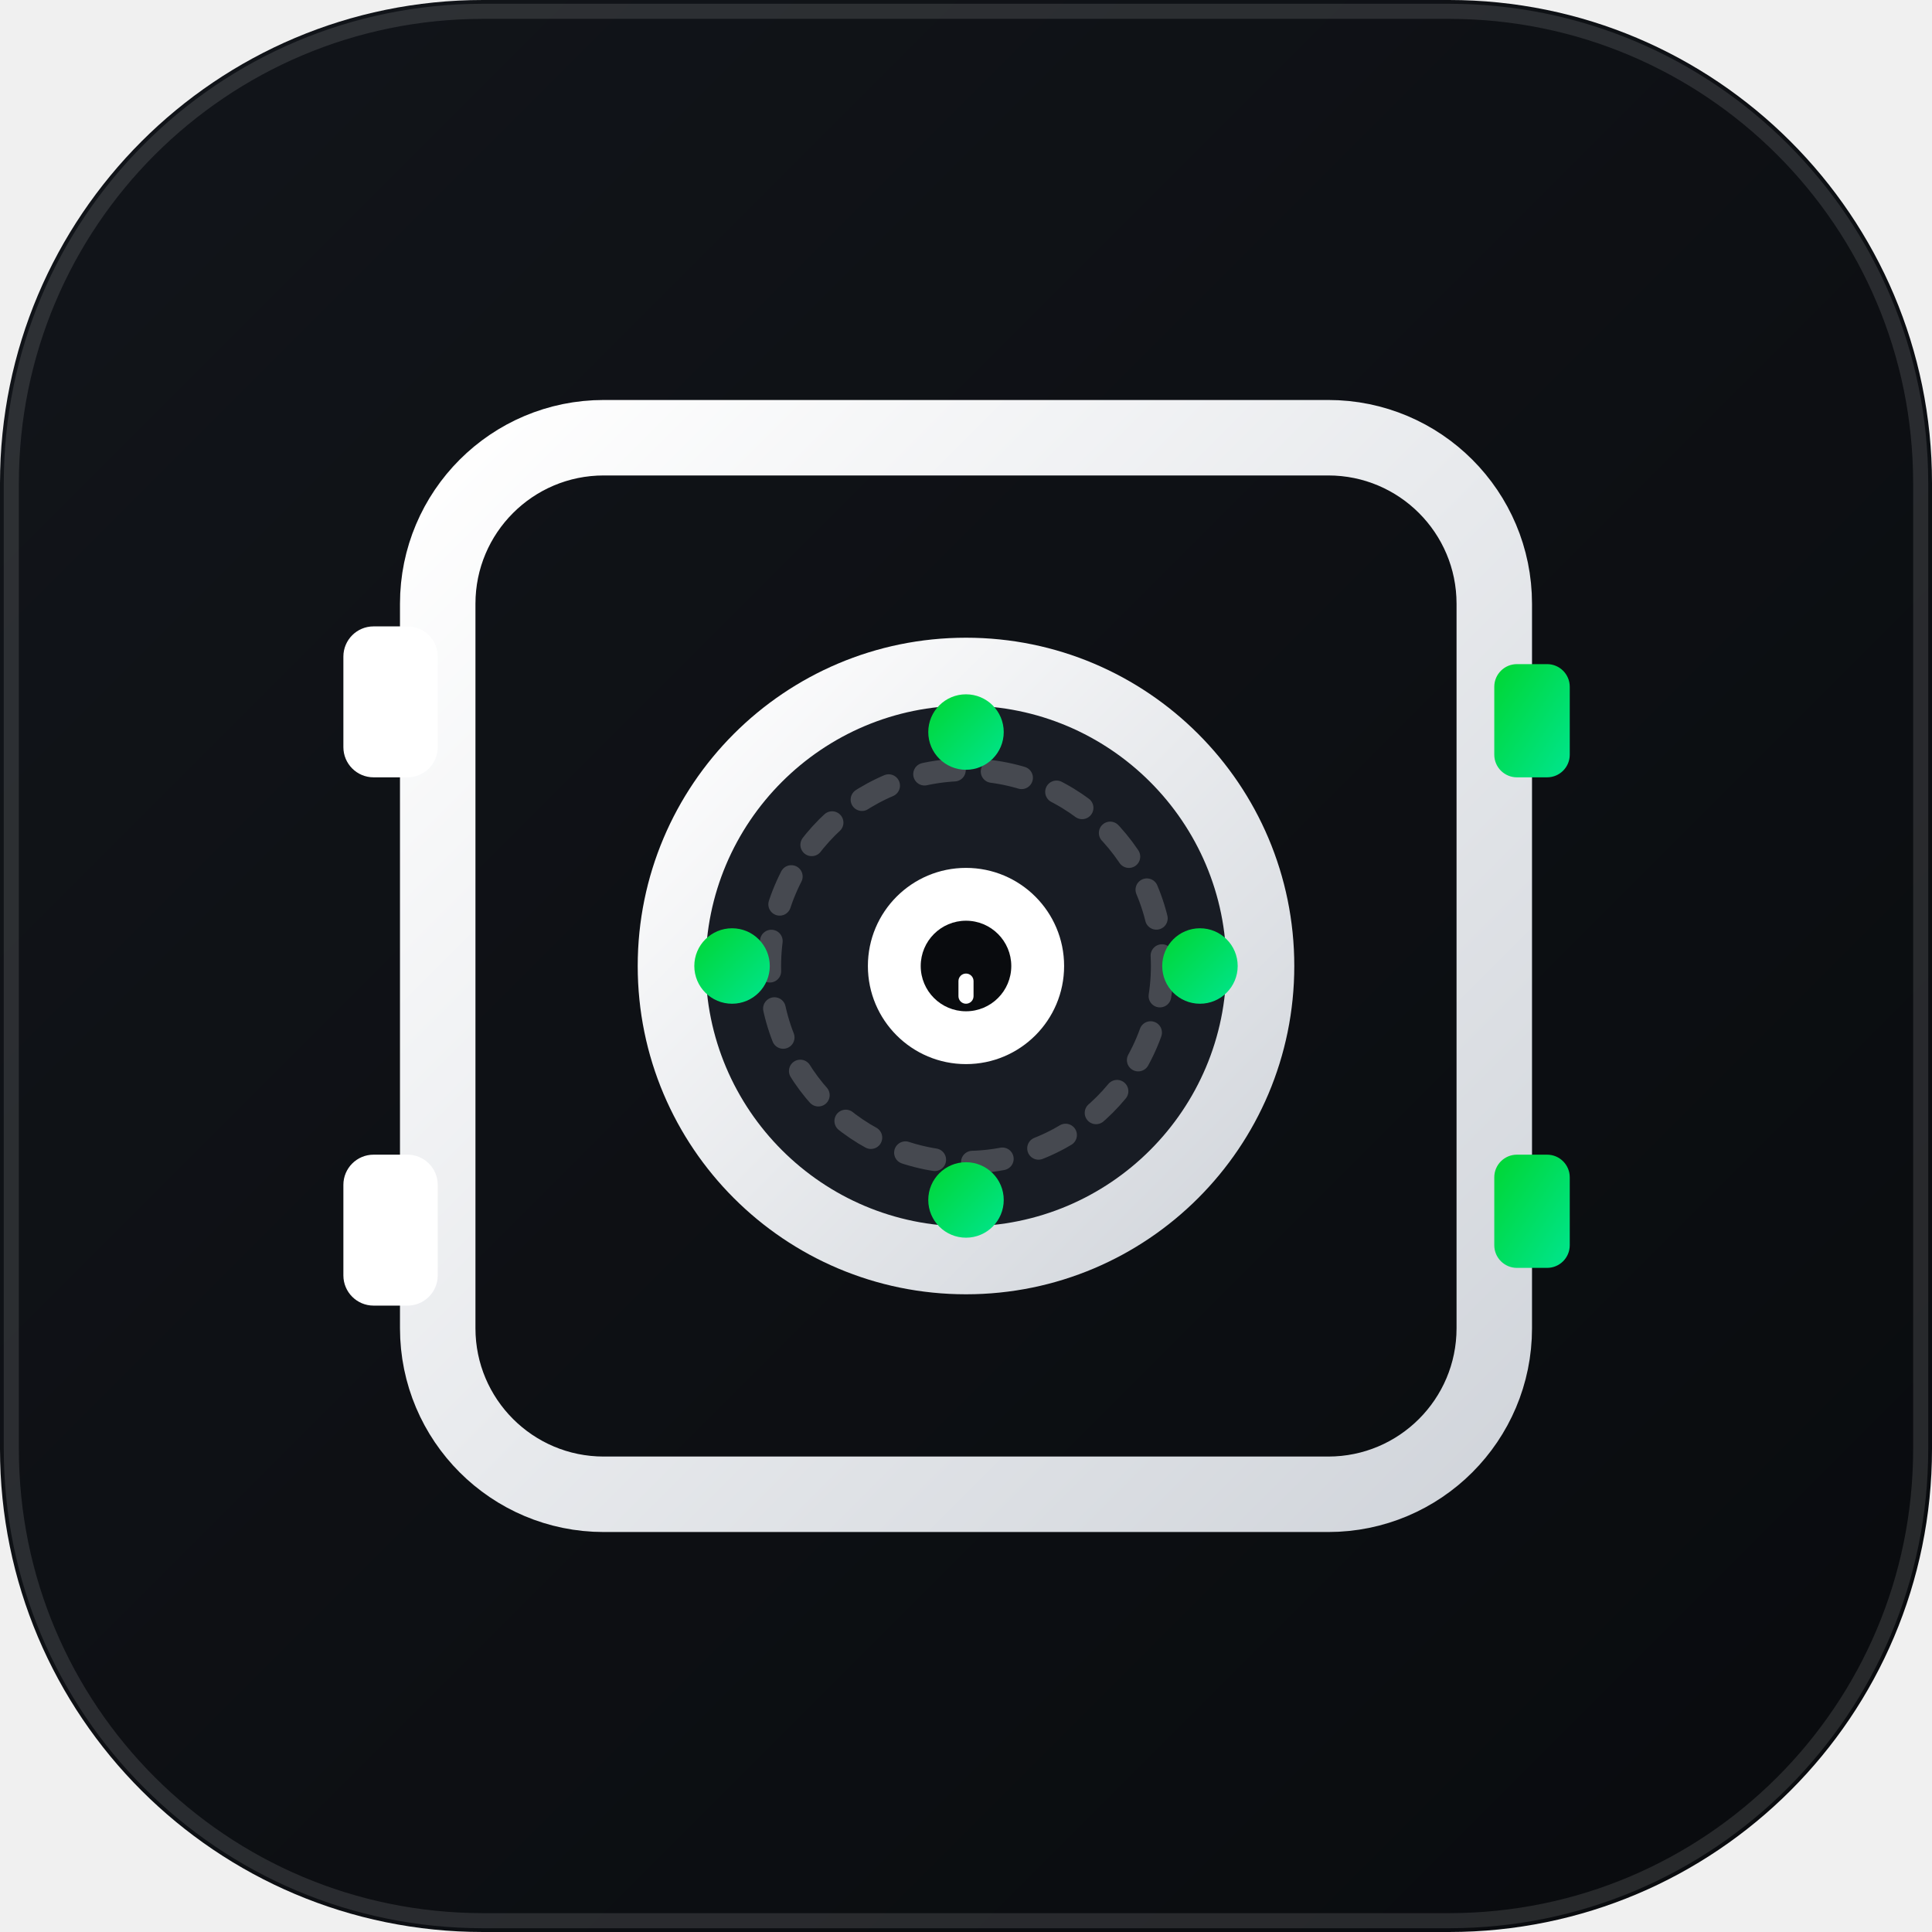
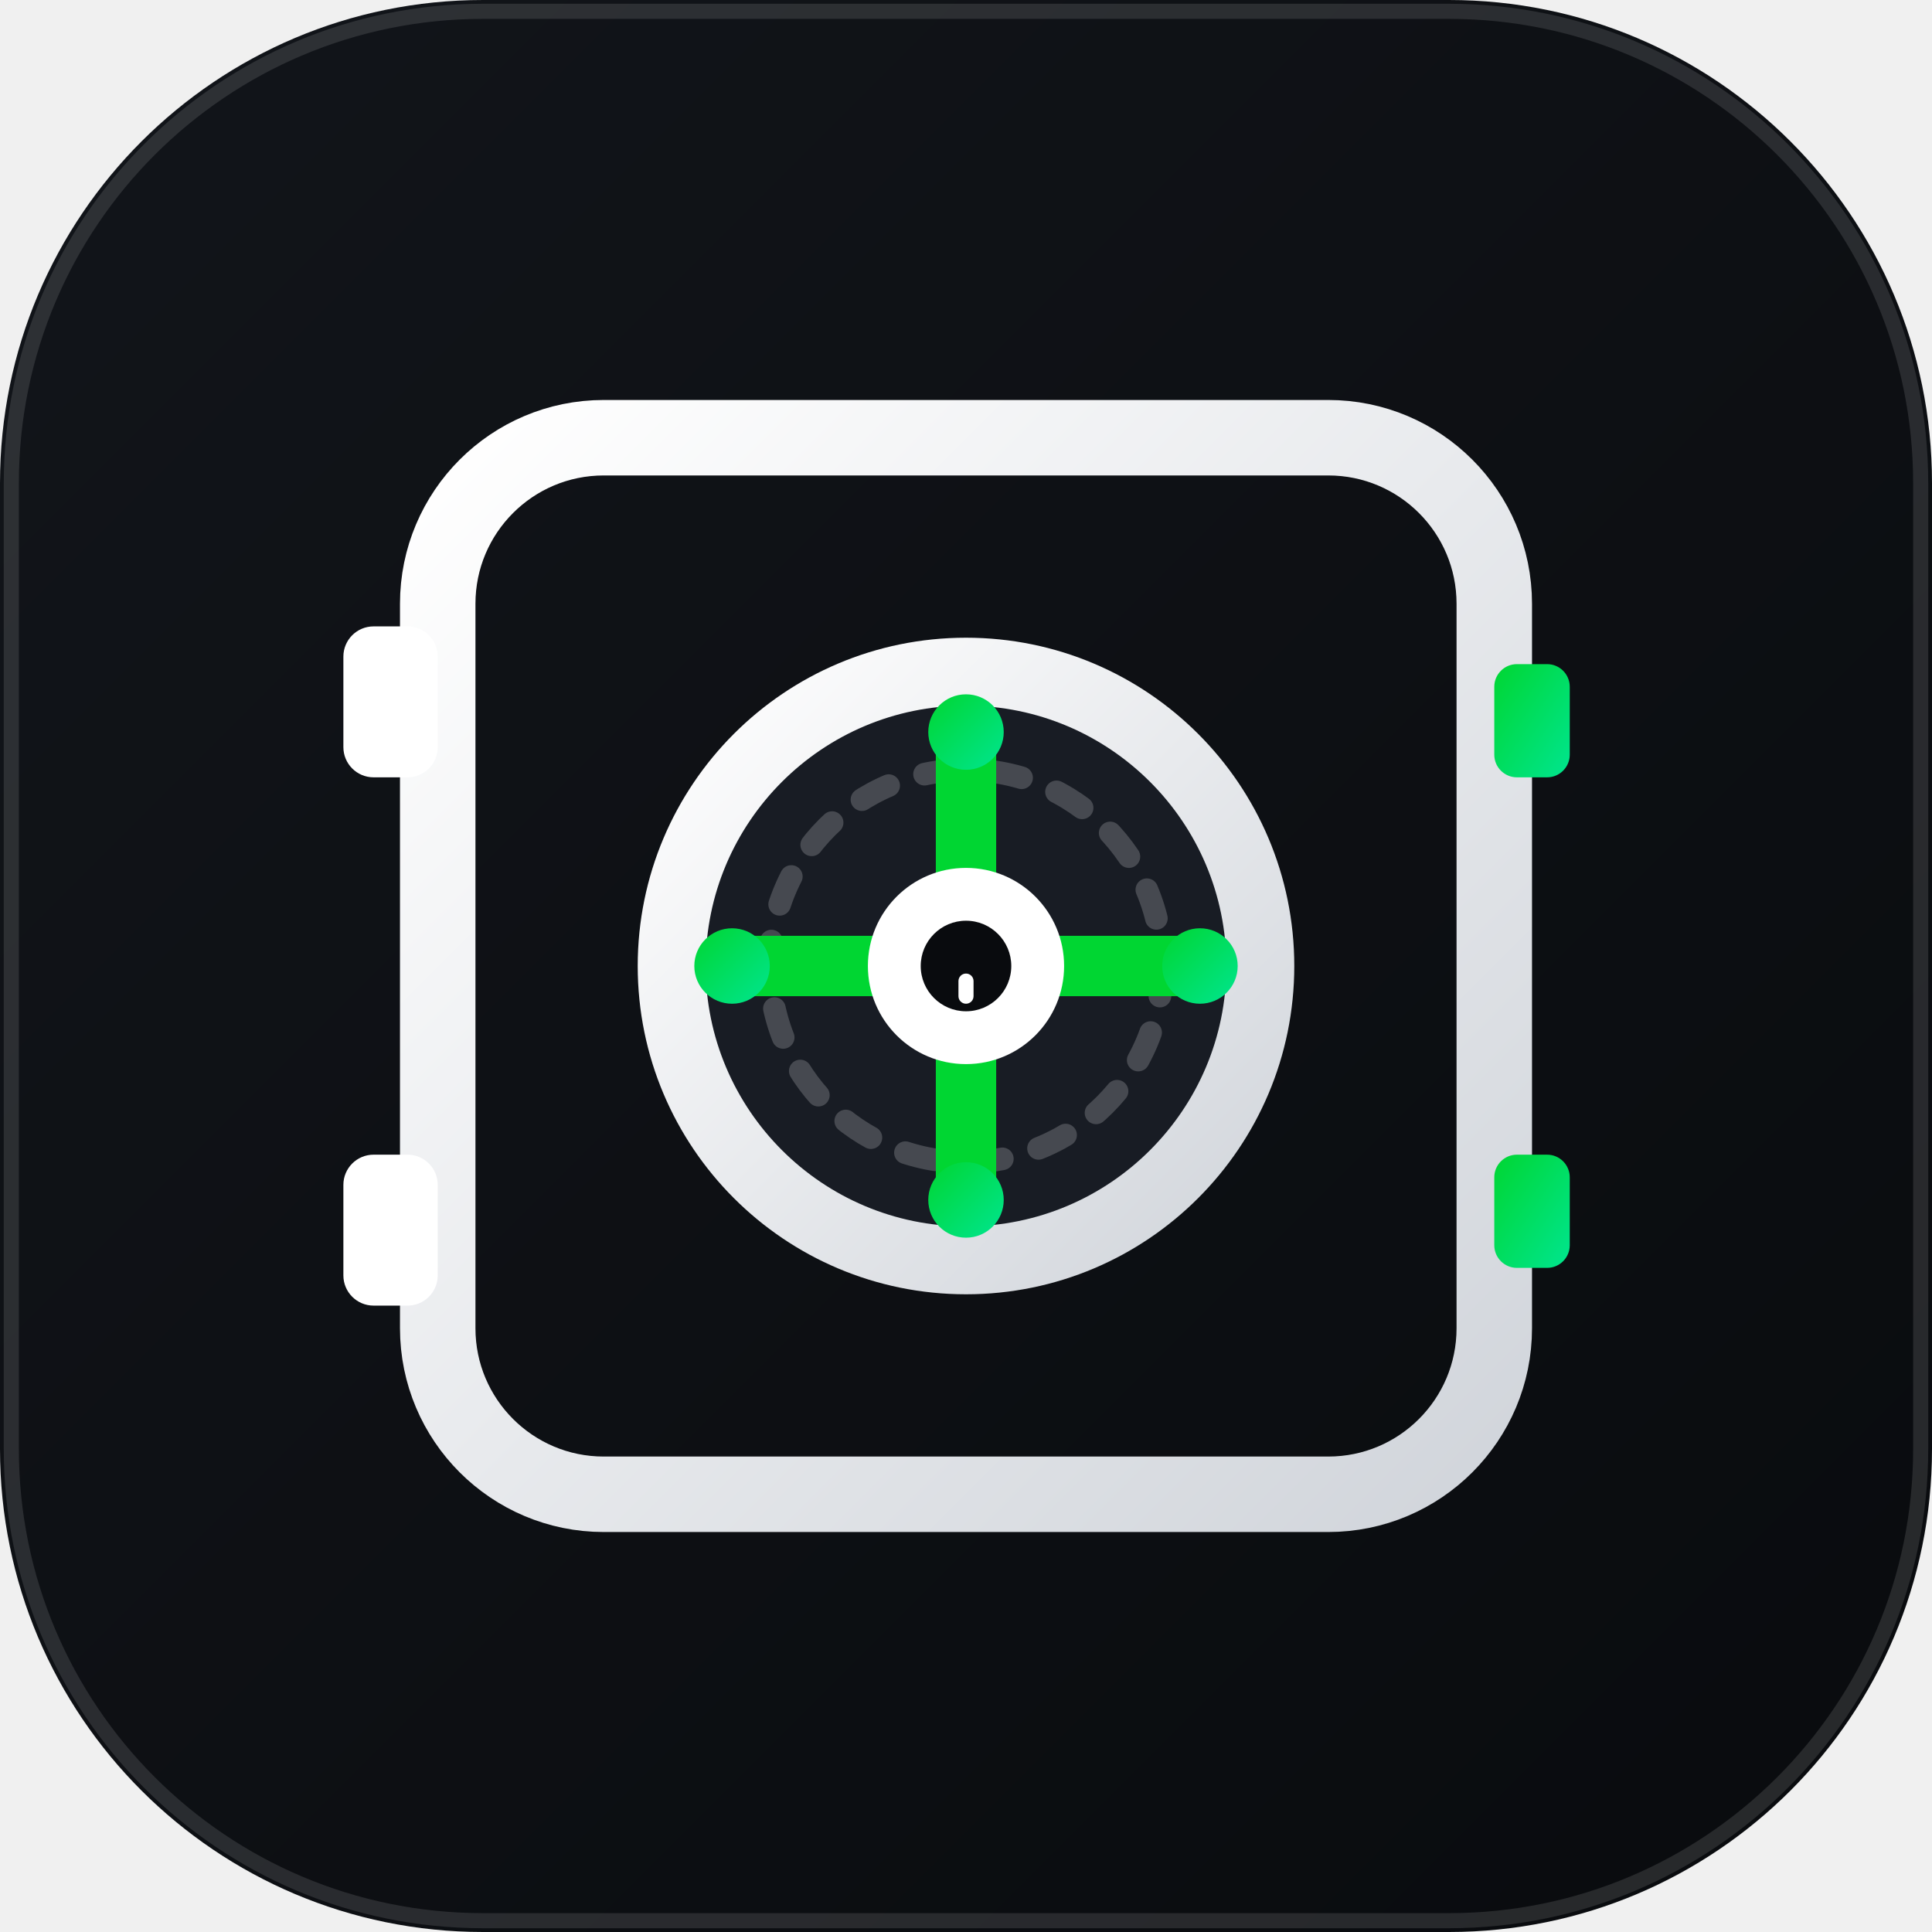
<svg xmlns="http://www.w3.org/2000/svg" viewBox="0 0 512 512" width="100%" height="100%">
  <defs>
    <linearGradient id="vaultBg" x1="0%" y1="0%" x2="100%" y2="100%">
      <stop offset="0%" stop-color="#12151A" />
      <stop offset="100%" stop-color="#090B0E" />
    </linearGradient>
    <linearGradient id="vaultMint" x1="0%" y1="0%" x2="100%" y2="100%">
      <stop offset="0%" stop-color="#00D632" />
      <stop offset="100%" stop-color="#00E58F" />
    </linearGradient>
    <linearGradient id="vaultPlatinum" x1="0%" y1="0%" x2="100%" y2="100%">
      <stop offset="0%" stop-color="#FFFFFF" />
      <stop offset="100%" stop-color="#D1D5DB" />
    </linearGradient>
  </defs>
  <rect width="512" height="512" rx="128" fill="url(#vaultBg)" />
  <rect width="506" height="506" x="3" y="3" rx="125" fill="none" stroke="rgba(255, 255, 255, 0.12)" stroke-width="4" />
  <g transform="translate(256, 256)" stroke-linecap="round" stroke-linejoin="round">
    <rect x="-140" y="-140" width="280" height="280" rx="44" fill="none" stroke="url(#vaultPlatinum)" stroke-width="20" />
    <rect x="-165" y="-90" width="25" height="40" rx="8" fill="#FFFFFF" />
    <rect x="-165" y="50" width="25" height="40" rx="8" fill="#FFFFFF" />
    <rect x="140" y="-80" width="20" height="30" rx="6" fill="url(#vaultMint)" />
    <rect x="140" y="50" width="20" height="30" rx="6" fill="url(#vaultMint)" />
    <circle r="78" fill="#181C24" stroke="url(#vaultPlatinum)" stroke-width="18" />
    <circle r="52" fill="none" stroke="rgba(255, 255, 255, 0.2)" stroke-width="6" stroke-dasharray="8 10" />
-     <line x1="0" y1="-56" x2="0" y2="56" stroke="url(#vaultMint)" stroke-width="16" />
-     <line x1="-56" y1="0" x2="56" y2="0" stroke="url(#vaultMint)" stroke-width="16" />
+     <line x1="0" y1="-56" x2="0" y2="56" stroke="#00D632" stroke-width="16" />
+     <line x1="-56" y1="0" x2="56" y2="0" stroke="#00D632" stroke-width="16" />
    <circle cx="0" cy="-62" r="10" fill="url(#vaultMint)" />
    <circle cx="0" cy="62" r="10" fill="url(#vaultMint)" />
    <circle cx="-62" cy="0" r="10" fill="url(#vaultMint)" />
    <circle cx="62" cy="0" r="10" fill="url(#vaultMint)" />
    <circle r="26" fill="#FFFFFF" />
    <circle r="12" fill="#090B0E" />
    <rect x="-2" y="2" width="4" height="8" rx="2" fill="#FFFFFF" />
  </g>
</svg>
